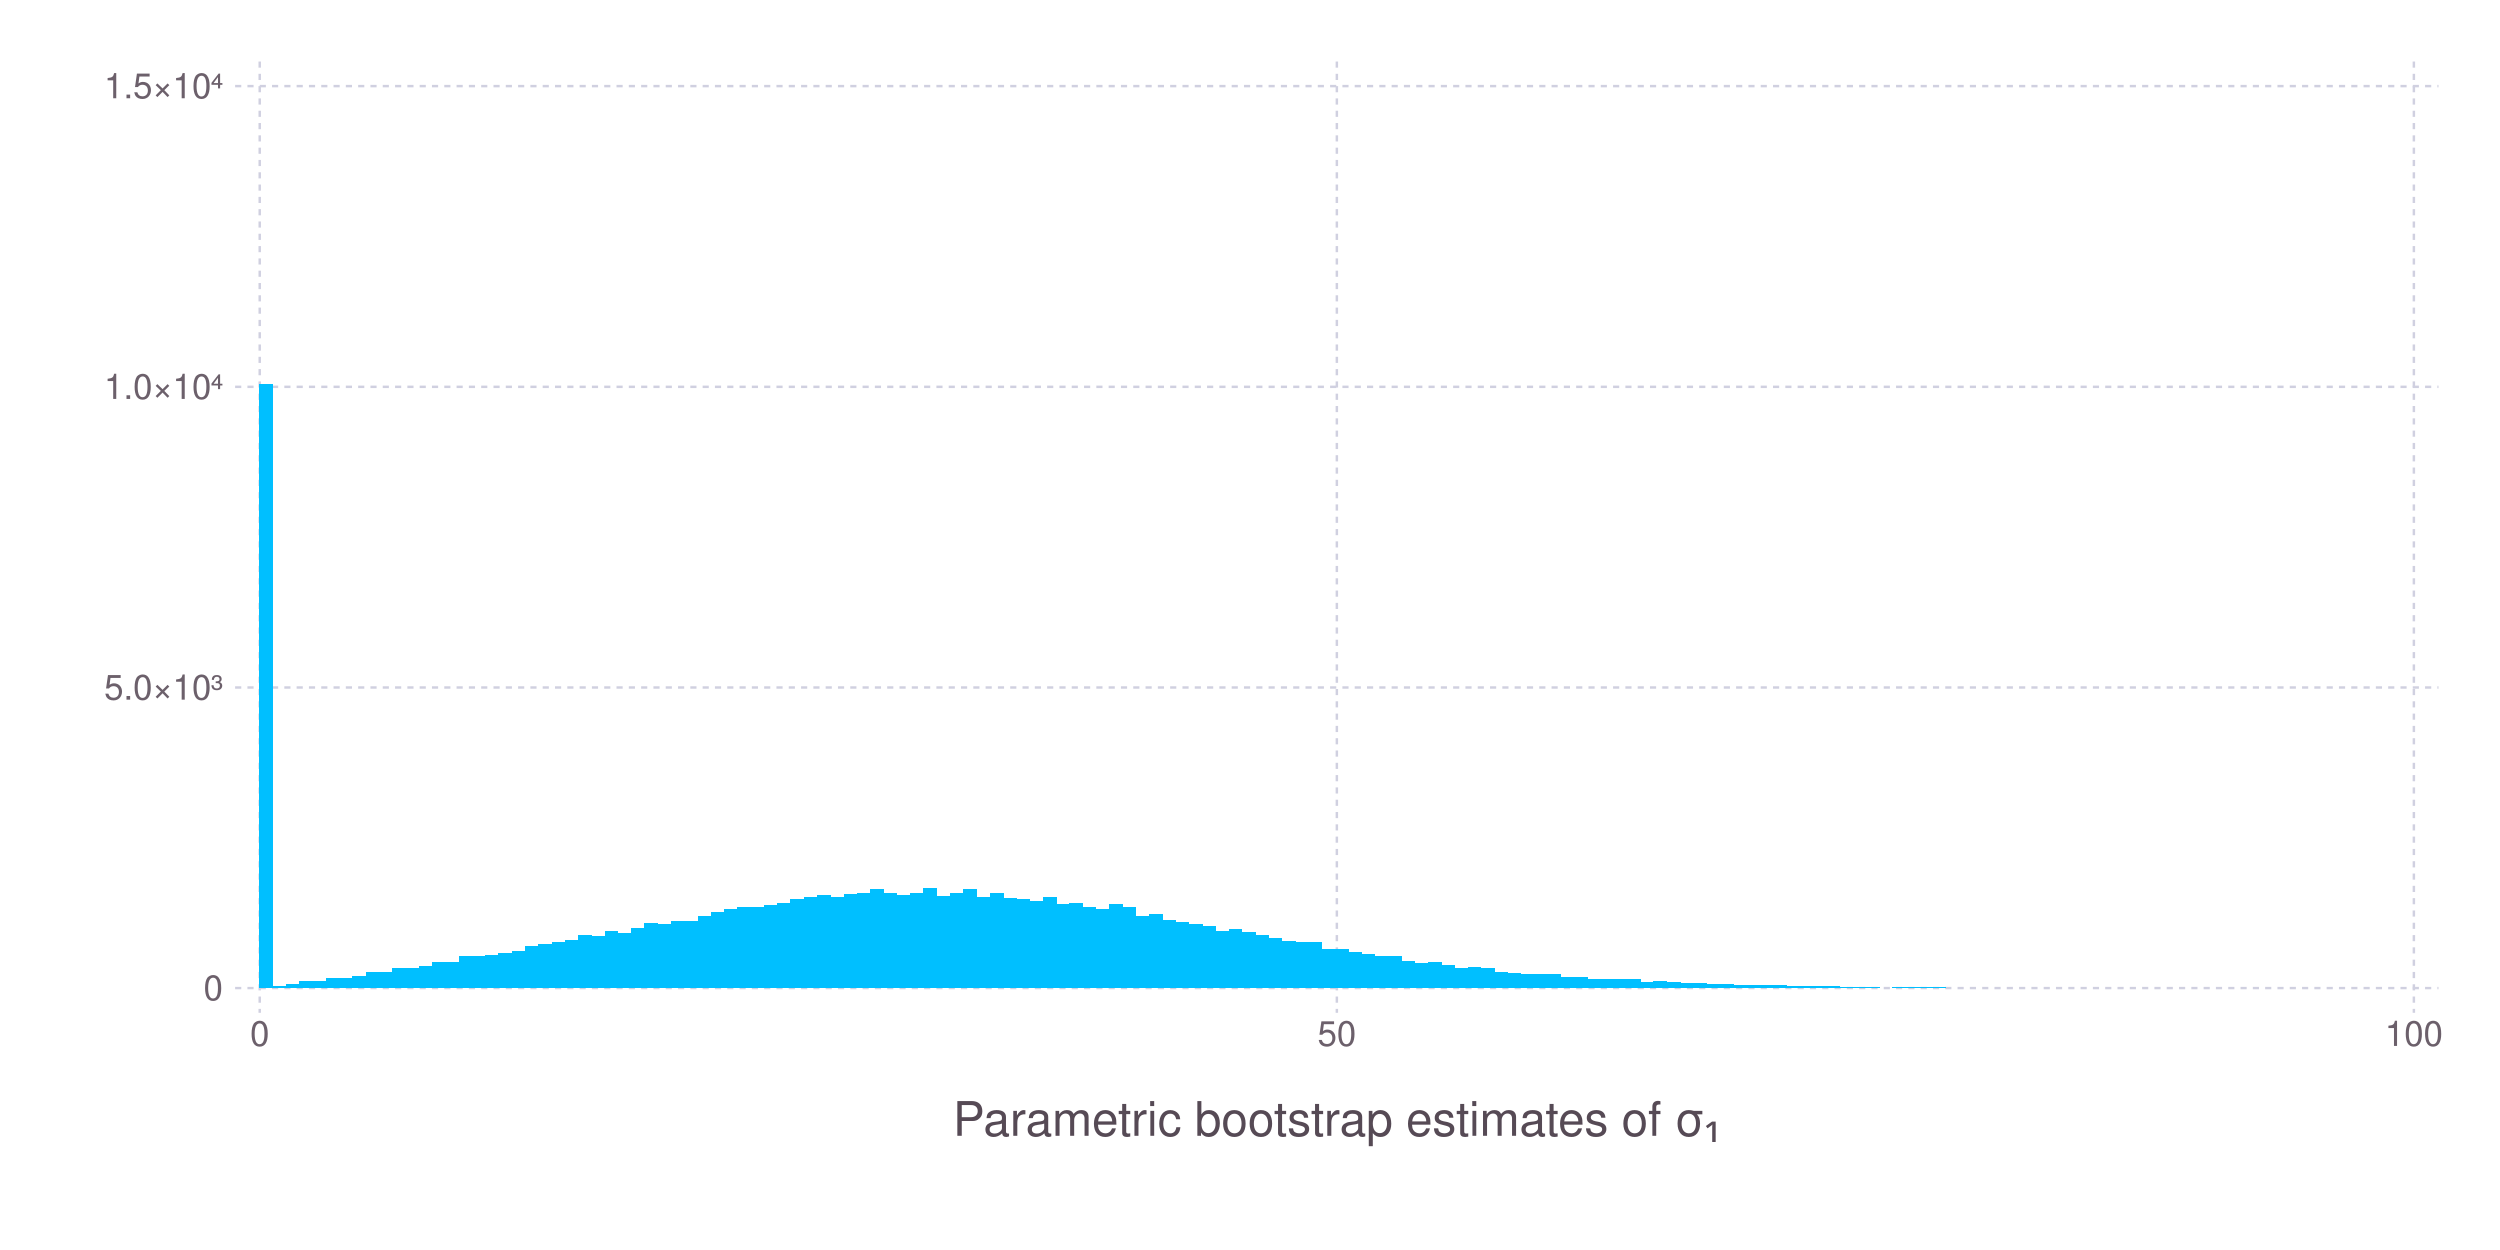
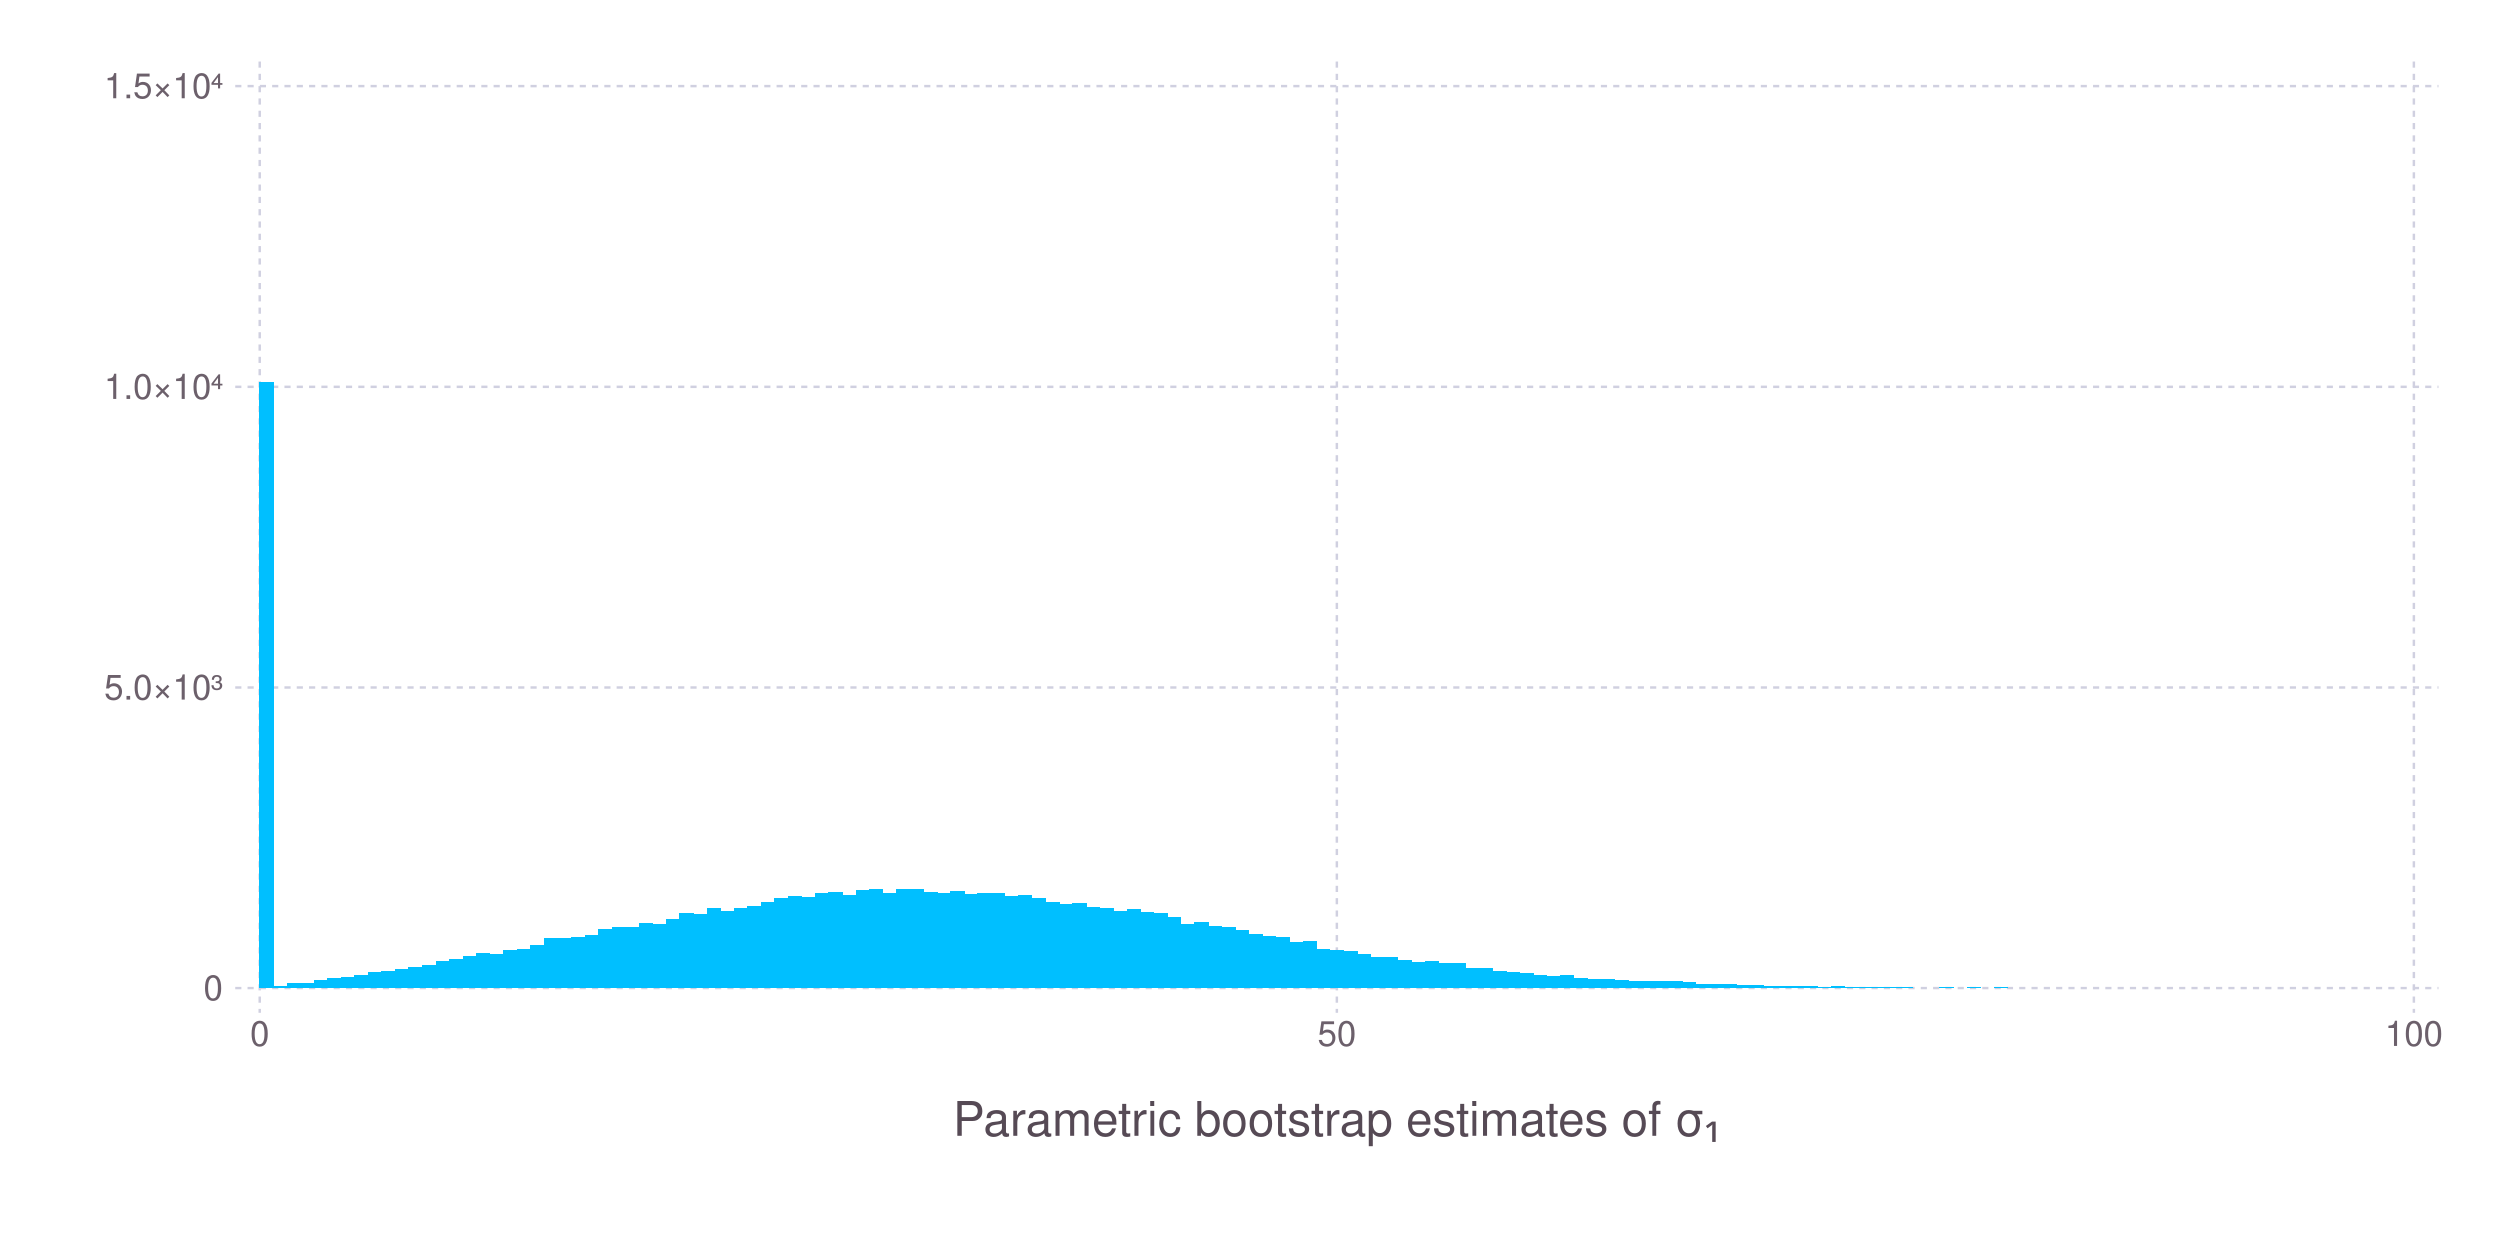
<svg xmlns="http://www.w3.org/2000/svg" version="1.2" width="203.2mm" height="101.6mm" viewBox="0 0 203.2 101.6" stroke="none" fill="#000000" stroke-width="0.3" font-size="3.88">
-   <g class="plotroot xscalable yscalable" id="img-01f97510-1">
-     <g font-size="3.88" font-family="'PT Sans','Helvetica Neue','Helvetica',sans-serif" fill="#564A55" stroke="#000000" stroke-opacity="0.000" id="img-01f97510-2">
-       <text x="108.66" y="89.99" text-anchor="middle" dy="0.6em">Parametric bootstrap estimates of σ₁</text>
+   <g class="plotroot xscalable yscalable" id="img-88ef223f-1">
+     <g font-size="3.88" font-family="'PT Sans','Helvetica Neue','Helvetica',sans-serif" fill="#564A55" stroke="#000000" stroke-opacity="0.000" id="img-88ef223f-2">
+       <g transform="translate(108.66,89.99)">
+         <g class="primitive">
+           <text text-anchor="middle" dy="0.6em">Parametric bootstrap estimates of σ₁</text>
+         </g>
+       </g>
    </g>
-     <g class="guide xlabels" font-size="2.82" font-family="'PT Sans Caption','Helvetica Neue','Helvetica',sans-serif" fill="#6C606B" id="img-01f97510-3">
-       <text x="21.11" y="83.32" text-anchor="middle" dy="0.6em">0</text>
-       <text x="108.66" y="83.32" text-anchor="middle" dy="0.6em">50</text>
-       <text x="196.2" y="83.32" text-anchor="middle" dy="0.6em">100</text>
+     <g class="guide xlabels" font-size="2.82" font-family="'PT Sans Caption','Helvetica Neue','Helvetica',sans-serif" fill="#6C606B" id="img-88ef223f-3">
+       <g transform="translate(21.11,83.32)">
+         <g class="primitive">
+           <text text-anchor="middle" dy="0.6em">0</text>
+         </g>
+       </g>
+       <g transform="translate(108.66,83.32)">
+         <g class="primitive">
+           <text text-anchor="middle" dy="0.6em">50</text>
+         </g>
+       </g>
+       <g transform="translate(196.2,83.32)">
+         <g class="primitive">
+           <text text-anchor="middle" dy="0.6em">100</text>
+         </g>
+       </g>
    </g>
-     <g clip-path="url(#img-01f97510-4)">
-       <g id="img-01f97510-5">
-         <g pointer-events="visible" opacity="1" fill="#000000" fill-opacity="0.000" stroke="#000000" stroke-opacity="0.000" class="guide background" id="img-01f97510-6">
-           <rect x="19.11" y="5" width="179.09" height="77.32" />
-         </g>
-         <g class="guide ygridlines xfixed" stroke-dasharray="0.5,0.5" stroke-width="0.2" stroke="#D0D0E0" id="img-01f97510-7">
-           <path fill="none" d="M19.11,80.31 L 198.2 80.31" />
-           <path fill="none" d="M19.11,55.88 L 198.2 55.88" />
-           <path fill="none" d="M19.11,31.44 L 198.2 31.44" />
-           <path fill="none" d="M19.11,7 L 198.2 7" />
-         </g>
-         <g class="guide xgridlines yfixed" stroke-dasharray="0.5,0.5" stroke-width="0.2" stroke="#D0D0E0" id="img-01f97510-8">
-           <path fill="none" d="M21.11,5 L 21.11 82.32" />
-           <path fill="none" d="M108.66,5 L 108.66 82.32" />
-           <path fill="none" d="M196.2,5 L 196.2 82.32" />
-         </g>
-         <g class="plotpanel" id="img-01f97510-9">
-           <g shape-rendering="crispEdges" stroke-width="0.3" id="img-01f97510-10">
-             <g stroke="#000000" stroke-opacity="0.000" class="geometry" fill="#00BFFF" id="img-01f97510-11">
-               <rect x="21.09" y="31.2" width="1.13" height="49.12" />
-               <rect x="22.17" y="80.14" width="1.13" height="0.17" />
-               <rect x="23.25" y="80" width="1.13" height="0.32" />
-               <rect x="24.33" y="79.74" width="1.13" height="0.57" />
-               <rect x="25.4" y="79.72" width="1.13" height="0.59" />
-               <rect x="26.48" y="79.47" width="1.13" height="0.85" />
-               <rect x="27.56" y="79.48" width="1.13" height="0.84" />
-               <rect x="28.64" y="79.3" width="1.13" height="1.01" />
-               <rect x="29.72" y="79.03" width="1.13" height="1.28" />
-               <rect x="30.8" y="79.01" width="1.13" height="1.31" />
-               <rect x="31.88" y="78.7" width="1.13" height="1.62" />
-               <rect x="32.96" y="78.71" width="1.13" height="1.6" />
-               <rect x="34.04" y="78.48" width="1.13" height="1.84" />
-               <rect x="35.12" y="78.22" width="1.13" height="2.1" />
-               <rect x="36.2" y="78.18" width="1.13" height="2.13" />
-               <rect x="37.27" y="77.67" width="1.13" height="2.64" />
-               <rect x="38.35" y="77.74" width="1.13" height="2.58" />
-               <rect x="39.43" y="77.59" width="1.13" height="2.73" />
-               <rect x="40.51" y="77.48" width="1.13" height="2.84" />
-               <rect x="41.59" y="77.27" width="1.13" height="3.05" />
-               <rect x="42.67" y="76.89" width="1.13" height="3.42" />
-               <rect x="43.75" y="76.73" width="1.13" height="3.59" />
-               <rect x="44.83" y="76.59" width="1.13" height="3.72" />
-               <rect x="45.91" y="76.37" width="1.13" height="3.95" />
-               <rect x="46.99" y="75.96" width="1.13" height="4.35" />
-               <rect x="48.07" y="76.11" width="1.13" height="4.2" />
-               <rect x="49.14" y="75.71" width="1.13" height="4.6" />
-               <rect x="50.22" y="75.82" width="1.13" height="4.5" />
-               <rect x="51.3" y="75.39" width="1.13" height="4.93" />
-               <rect x="52.38" y="75.06" width="1.13" height="5.25" />
-               <rect x="53.46" y="75.09" width="1.13" height="5.22" />
-               <rect x="54.54" y="74.86" width="1.13" height="5.45" />
-               <rect x="55.62" y="74.85" width="1.13" height="5.46" />
-               <rect x="56.7" y="74.42" width="1.13" height="5.89" />
-               <rect x="57.78" y="74.14" width="1.13" height="6.17" />
-               <rect x="58.86" y="73.85" width="1.13" height="6.46" />
-               <rect x="59.93" y="73.76" width="1.13" height="6.55" />
-               <rect x="61.01" y="73.72" width="1.13" height="6.6" />
-               <rect x="62.09" y="73.57" width="1.13" height="6.75" />
-               <rect x="63.17" y="73.41" width="1.13" height="6.9" />
-               <rect x="64.25" y="73.08" width="1.13" height="7.24" />
-               <rect x="65.33" y="72.91" width="1.13" height="7.41" />
-               <rect x="66.41" y="72.71" width="1.13" height="7.6" />
-               <rect x="67.49" y="72.88" width="1.13" height="7.43" />
-               <rect x="68.57" y="72.68" width="1.13" height="7.63" />
-               <rect x="69.65" y="72.62" width="1.13" height="7.7" />
-               <rect x="70.73" y="72.27" width="1.13" height="8.04" />
-               <rect x="71.8" y="72.58" width="1.13" height="7.73" />
-               <rect x="72.88" y="72.73" width="1.13" height="7.58" />
-               <rect x="73.96" y="72.61" width="1.13" height="7.71" />
-               <rect x="75.04" y="72.2" width="1.13" height="8.12" />
-               <rect x="76.12" y="72.83" width="1.13" height="7.48" />
-               <rect x="77.2" y="72.55" width="1.13" height="7.76" />
-               <rect x="78.28" y="72.23" width="1.13" height="8.09" />
-               <rect x="79.36" y="72.89" width="1.13" height="7.43" />
-               <rect x="80.44" y="72.61" width="1.13" height="7.71" />
-               <rect x="81.52" y="73.03" width="1.13" height="7.29" />
-               <rect x="82.6" y="73.08" width="1.13" height="7.24" />
-               <rect x="83.67" y="73.23" width="1.13" height="7.08" />
-               <rect x="84.75" y="72.92" width="1.13" height="7.4" />
-               <rect x="85.83" y="73.49" width="1.13" height="6.83" />
-               <rect x="86.91" y="73.42" width="1.13" height="6.9" />
-               <rect x="87.99" y="73.76" width="1.13" height="6.55" />
-               <rect x="89.07" y="73.86" width="1.13" height="6.45" />
-               <rect x="90.15" y="73.46" width="1.13" height="6.85" />
-               <rect x="91.23" y="73.74" width="1.13" height="6.57" />
-               <rect x="92.31" y="74.46" width="1.13" height="5.85" />
-               <rect x="93.39" y="74.28" width="1.13" height="6.03" />
-               <rect x="94.47" y="74.8" width="1.13" height="5.52" />
-               <rect x="95.54" y="74.95" width="1.13" height="5.36" />
-               <rect x="96.62" y="75.07" width="1.13" height="5.25" />
-               <rect x="97.7" y="75.3" width="1.13" height="5.02" />
-               <rect x="98.78" y="75.7" width="1.13" height="4.61" />
-               <rect x="99.86" y="75.54" width="1.13" height="4.77" />
-               <rect x="100.94" y="75.79" width="1.13" height="4.53" />
-               <rect x="102.02" y="75.98" width="1.13" height="4.34" />
-               <rect x="103.1" y="76.27" width="1.13" height="4.04" />
-               <rect x="104.18" y="76.47" width="1.13" height="3.84" />
-               <rect x="105.26" y="76.56" width="1.13" height="3.75" />
-               <rect x="106.34" y="76.58" width="1.13" height="3.74" />
-               <rect x="107.41" y="77.17" width="1.13" height="3.14" />
-               <rect x="108.49" y="77.11" width="1.13" height="3.2" />
-               <rect x="109.57" y="77.4" width="1.13" height="2.92" />
-               <rect x="110.65" y="77.55" width="1.13" height="2.77" />
-               <rect x="111.73" y="77.68" width="1.13" height="2.64" />
-               <rect x="112.81" y="77.74" width="1.13" height="2.58" />
-               <rect x="113.89" y="78.08" width="1.13" height="2.23" />
-               <rect x="114.97" y="78.28" width="1.13" height="2.04" />
-               <rect x="116.05" y="78.21" width="1.13" height="2.1" />
-               <rect x="117.13" y="78.43" width="1.13" height="1.88" />
-               <rect x="118.2" y="78.68" width="1.13" height="1.63" />
-               <rect x="119.28" y="78.62" width="1.13" height="1.7" />
-               <rect x="120.36" y="78.68" width="1.13" height="1.64" />
-               <rect x="121.44" y="78.99" width="1.13" height="1.33" />
-               <rect x="122.52" y="79.06" width="1.13" height="1.25" />
-               <rect x="123.6" y="79.13" width="1.13" height="1.19" />
-               <rect x="124.68" y="79.19" width="1.13" height="1.12" />
-               <rect x="125.76" y="79.18" width="1.13" height="1.14" />
-               <rect x="126.84" y="79.39" width="1.13" height="0.93" />
-               <rect x="127.92" y="79.4" width="1.13" height="0.92" />
-               <rect x="129" y="79.54" width="1.13" height="0.77" />
-               <rect x="130.07" y="79.59" width="1.13" height="0.73" />
-               <rect x="131.15" y="79.55" width="1.13" height="0.77" />
-               <rect x="132.23" y="79.59" width="1.13" height="0.73" />
-               <rect x="133.31" y="79.78" width="1.13" height="0.54" />
-               <rect x="134.39" y="79.75" width="1.13" height="0.57" />
-               <rect x="135.47" y="79.84" width="1.13" height="0.48" />
-               <rect x="136.55" y="79.86" width="1.13" height="0.46" />
-               <rect x="137.63" y="79.88" width="1.13" height="0.44" />
-               <rect x="138.71" y="80.01" width="1.13" height="0.3" />
-               <rect x="139.79" y="79.96" width="1.13" height="0.35" />
-               <rect x="140.87" y="80.07" width="1.13" height="0.24" />
-               <rect x="141.94" y="80.07" width="1.13" height="0.25" />
-               <rect x="143.02" y="80.09" width="1.13" height="0.23" />
-               <rect x="144.1" y="80.1" width="1.13" height="0.21" />
-               <rect x="145.18" y="80.14" width="1.13" height="0.18" />
-               <rect x="146.26" y="80.16" width="1.13" height="0.16" />
-               <rect x="147.34" y="80.15" width="1.13" height="0.17" />
-               <rect x="148.42" y="80.13" width="1.13" height="0.19" />
-               <rect x="149.5" y="80.2" width="1.13" height="0.12" />
-               <rect x="150.58" y="80.2" width="1.13" height="0.12" />
-               <rect x="151.66" y="80.23" width="1.13" height="0.09" />
-               <rect x="152.74" y="80.27" width="1.13" height="0.04" />
-               <rect x="153.81" y="80.24" width="1.13" height="0.07" />
-               <rect x="154.89" y="80.26" width="1.13" height="0.06" />
-               <rect x="155.97" y="80.25" width="1.13" height="0.06" />
-               <rect x="157.05" y="80.24" width="1.13" height="0.07" />
-               <rect x="158.13" y="80.28" width="1.13" height="0.03" />
-               <rect x="159.21" y="80.27" width="1.13" height="0.04" />
-               <rect x="160.29" y="80.27" width="1.13" height="0.05" />
-               <rect x="161.37" y="80.28" width="1.13" height="0.03" />
-               <rect x="162.45" y="80.27" width="1.13" height="0.05" />
-               <rect x="163.53" y="80.29" width="1.13" height="0.03" />
-               <rect x="164.61" y="80.28" width="1.13" height="0.04" />
-               <rect x="165.68" y="80.31" width="1.13" height="0.01" />
-               <rect x="166.76" y="80.28" width="1.13" height="0.03" />
-               <rect x="167.84" y="80.31" width="1.13" height="0.01" />
-               <rect x="168.92" y="80.31" width="1.13" height="0.01" />
-               <rect x="170" y="80.3" width="1.13" height="0.01" />
-               <rect x="171.08" y="80.31" width="1.13" height="0.01" />
-               <rect x="172.16" y="80.31" width="1.13" height="0.01" />
-               <rect x="173.24" y="80.31" width="1.13" height="0.01" />
-               <rect x="174.32" y="80.31" width="1.13" height="0.01" />
-               <rect x="175.4" y="80.31" width="1.13" height="0.01" />
-               <rect x="176.47" y="80.3" width="1.13" height="0.01" />
-               <rect x="177.55" y="80.31" width="1.13" height="0.01" />
-               <rect x="178.63" y="80.31" width="1.13" height="0.01" />
-               <rect x="179.71" y="80.31" width="1.13" height="0.01" />
-               <rect x="180.79" y="80.31" width="1.13" height="0.01" />
-               <rect x="181.87" y="80.31" width="1.13" height="0.01" />
+     <g clip-path="url(#img-88ef223f-4)">
+       <g id="img-88ef223f-5">
+         <g pointer-events="visible" opacity="1" fill="#000000" fill-opacity="0.000" stroke="#000000" stroke-opacity="0.000" class="guide background" id="img-88ef223f-6">
+           <g transform="translate(108.66,43.66)">
+             <path d="M-89.54,-38.66 L 89.54 -38.66 89.54 38.66 -89.54 38.66 z" class="primitive" />
+           </g>
+         </g>
+         <g class="guide ygridlines xfixed" stroke-dasharray="0.5,0.5" stroke-width="0.2" stroke="#D0D0E0" id="img-88ef223f-7">
+           <g transform="translate(108.66,80.31)">
+             <path fill="none" d="M-89.54,0 L 89.54 0" class="primitive" />
+           </g>
+           <g transform="translate(108.66,55.88)">
+             <path fill="none" d="M-89.54,0 L 89.54 0" class="primitive" />
+           </g>
+           <g transform="translate(108.66,31.44)">
+             <path fill="none" d="M-89.54,0 L 89.54 0" class="primitive" />
+           </g>
+           <g transform="translate(108.66,7)">
+             <path fill="none" d="M-89.54,0 L 89.54 0" class="primitive" />
+           </g>
+         </g>
+         <g class="guide xgridlines yfixed" stroke-dasharray="0.5,0.5" stroke-width="0.2" stroke="#D0D0E0" id="img-88ef223f-8">
+           <g transform="translate(21.11,43.66)">
+             <path fill="none" d="M0,-38.66 L 0 38.66" class="primitive" />
+           </g>
+           <g transform="translate(108.66,43.66)">
+             <path fill="none" d="M0,-38.66 L 0 38.66" class="primitive" />
+           </g>
+           <g transform="translate(196.2,43.66)">
+             <path fill="none" d="M0,-38.66 L 0 38.66" class="primitive" />
+           </g>
+         </g>
+         <g class="plotpanel" id="img-88ef223f-9">
+           <g shape-rendering="crispEdges" stroke-width="0.3" id="img-88ef223f-10">
+             <g stroke="#000000" stroke-opacity="0.000" class="geometry" fill="#00BFFF" id="img-88ef223f-11">
+               <g transform="translate(21.66,55.66)">
+                 <path d="M-0.58,-24.65 L 0.58 -24.65 0.58 24.65 -0.58 24.65 z" class="primitive" />
+               </g>
+               <g transform="translate(22.77,80.21)">
+                 <path d="M-0.58,-0.1 L 0.58 -0.1 0.58 0.1 -0.58 0.1 z" class="primitive" />
+               </g>
+               <g transform="translate(23.87,80.1)">
+                 <path d="M-0.58,-0.22 L 0.58 -0.22 0.58 0.22 -0.58 0.22 z" class="primitive" />
+               </g>
+               <g transform="translate(24.97,80.1)">
+                 <path d="M-0.58,-0.22 L 0.58 -0.22 0.58 0.22 -0.58 0.22 z" class="primitive" />
+               </g>
+               <g transform="translate(26.07,79.98)">
+                 <path d="M-0.58,-0.34 L 0.58 -0.34 0.58 0.34 -0.58 0.34 z" class="primitive" />
+               </g>
+               <g transform="translate(27.17,79.91)">
+                 <path d="M-0.58,-0.41 L 0.58 -0.41 0.58 0.41 -0.58 0.41 z" class="primitive" />
+               </g>
+               <g transform="translate(28.27,79.85)">
+                 <path d="M-0.58,-0.47 L 0.58 -0.47 0.58 0.47 -0.58 0.47 z" class="primitive" />
+               </g>
+               <g transform="translate(29.37,79.78)">
+                 <path d="M-0.58,-0.53 L 0.58 -0.53 0.58 0.53 -0.58 0.53 z" class="primitive" />
+               </g>
+               <g transform="translate(30.47,79.68)">
+                 <path d="M-0.58,-0.64 L 0.58 -0.64 0.58 0.64 -0.58 0.64 z" class="primitive" />
+               </g>
+               <g transform="translate(31.58,79.64)">
+                 <path d="M-0.58,-0.68 L 0.58 -0.68 0.58 0.68 -0.58 0.68 z" class="primitive" />
+               </g>
+               <g transform="translate(32.68,79.55)">
+                 <path d="M-0.58,-0.77 L 0.58 -0.77 0.58 0.77 -0.58 0.77 z" class="primitive" />
+               </g>
+               <g transform="translate(33.78,79.45)">
+                 <path d="M-0.58,-0.86 L 0.58 -0.86 0.58 0.86 -0.58 0.86 z" class="primitive" />
+               </g>
+               <g transform="translate(34.88,79.37)">
+                 <path d="M-0.58,-0.95 L 0.58 -0.95 0.58 0.95 -0.58 0.95 z" class="primitive" />
+               </g>
+               <g transform="translate(35.98,79.21)">
+                 <path d="M-0.58,-1.1 L 0.58 -1.1 0.58 1.1 -0.58 1.1 z" class="primitive" />
+               </g>
+               <g transform="translate(37.08,79.15)">
+                 <path d="M-0.58,-1.17 L 0.58 -1.17 0.58 1.17 -0.58 1.17 z" class="primitive" />
+               </g>
+               <g transform="translate(38.18,79.01)">
+                 <path d="M-0.58,-1.3 L 0.58 -1.3 0.58 1.3 -0.58 1.3 z" class="primitive" />
+               </g>
+               <g transform="translate(39.28,78.89)">
+                 <path d="M-0.58,-1.43 L 0.58 -1.43 0.58 1.43 -0.58 1.43 z" class="primitive" />
+               </g>
+               <g transform="translate(40.39,78.91)">
+                 <path d="M-0.58,-1.4 L 0.58 -1.4 0.58 1.4 -0.58 1.4 z" class="primitive" />
+               </g>
+               <g transform="translate(41.49,78.76)">
+                 <path d="M-0.58,-1.56 L 0.58 -1.56 0.58 1.56 -0.58 1.56 z" class="primitive" />
+               </g>
+               <g transform="translate(42.59,78.72)">
+                 <path d="M-0.58,-1.6 L 0.58 -1.6 0.58 1.6 -0.58 1.6 z" class="primitive" />
+               </g>
+               <g transform="translate(43.69,78.55)">
+                 <path d="M-0.58,-1.77 L 0.58 -1.77 0.58 1.77 -0.58 1.77 z" class="primitive" />
+               </g>
+               <g transform="translate(44.79,78.28)">
+                 <path d="M-0.58,-2.03 L 0.58 -2.03 0.58 2.03 -0.58 2.03 z" class="primitive" />
+               </g>
+               <g transform="translate(45.89,78.29)">
+                 <path d="M-0.58,-2.03 L 0.58 -2.03 0.58 2.03 -0.58 2.03 z" class="primitive" />
+               </g>
+               <g transform="translate(46.99,78.26)">
+                 <path d="M-0.58,-2.06 L 0.58 -2.06 0.58 2.06 -0.58 2.06 z" class="primitive" />
+               </g>
+               <g transform="translate(48.09,78.17)">
+                 <path d="M-0.58,-2.15 L 0.58 -2.15 0.58 2.15 -0.58 2.15 z" class="primitive" />
+               </g>
+               <g transform="translate(49.2,77.9)">
+                 <path d="M-0.58,-2.41 L 0.58 -2.41 0.58 2.41 -0.58 2.41 z" class="primitive" />
+               </g>
+               <g transform="translate(50.3,77.84)">
+                 <path d="M-0.58,-2.48 L 0.58 -2.48 0.58 2.48 -0.58 2.48 z" class="primitive" />
+               </g>
+               <g transform="translate(51.4,77.83)">
+                 <path d="M-0.58,-2.48 L 0.58 -2.48 0.58 2.48 -0.58 2.48 z" class="primitive" />
+               </g>
+               <g transform="translate(52.5,77.67)">
+                 <path d="M-0.58,-2.65 L 0.58 -2.65 0.58 2.65 -0.58 2.65 z" class="primitive" />
+               </g>
+               <g transform="translate(53.6,77.71)">
+                 <path d="M-0.58,-2.61 L 0.58 -2.61 0.58 2.61 -0.58 2.61 z" class="primitive" />
+               </g>
+               <g transform="translate(54.7,77.5)">
+                 <path d="M-0.58,-2.81 L 0.58 -2.81 0.58 2.81 -0.58 2.81 z" class="primitive" />
+               </g>
+               <g transform="translate(55.8,77.27)">
+                 <path d="M-0.58,-3.05 L 0.58 -3.05 0.58 3.05 -0.58 3.05 z" class="primitive" />
+               </g>
+               <g transform="translate(56.9,77.3)">
+                 <path d="M-0.58,-3.02 L 0.58 -3.02 0.58 3.02 -0.58 3.02 z" class="primitive" />
+               </g>
+               <g transform="translate(58.01,77.08)">
+                 <path d="M-0.58,-3.24 L 0.58 -3.24 0.58 3.24 -0.58 3.24 z" class="primitive" />
+               </g>
+               <g transform="translate(59.11,77.18)">
+                 <path d="M-0.58,-3.14 L 0.58 -3.14 0.58 3.14 -0.58 3.14 z" class="primitive" />
+               </g>
+               <g transform="translate(60.21,77.06)">
+                 <path d="M-0.58,-3.25 L 0.58 -3.25 0.58 3.25 -0.58 3.25 z" class="primitive" />
+               </g>
+               <g transform="translate(61.31,77)">
+                 <path d="M-0.58,-3.32 L 0.58 -3.32 0.58 3.32 -0.58 3.32 z" class="primitive" />
+               </g>
+               <g transform="translate(62.41,76.83)">
+                 <path d="M-0.58,-3.48 L 0.58 -3.48 0.58 3.48 -0.58 3.48 z" class="primitive" />
+               </g>
+               <g transform="translate(63.51,76.67)">
+                 <path d="M-0.58,-3.65 L 0.58 -3.65 0.58 3.65 -0.58 3.65 z" class="primitive" />
+               </g>
+               <g transform="translate(64.61,76.58)">
+                 <path d="M-0.58,-3.73 L 0.58 -3.73 0.58 3.73 -0.58 3.73 z" class="primitive" />
+               </g>
+               <g transform="translate(65.71,76.6)">
+                 <path d="M-0.58,-3.71 L 0.58 -3.71 0.58 3.71 -0.58 3.71 z" class="primitive" />
+               </g>
+               <g transform="translate(66.82,76.45)">
+                 <path d="M-0.58,-3.87 L 0.58 -3.87 0.58 3.87 -0.58 3.87 z" class="primitive" />
+               </g>
+               <g transform="translate(67.92,76.4)">
+                 <path d="M-0.58,-3.92 L 0.58 -3.92 0.58 3.92 -0.58 3.92 z" class="primitive" />
+               </g>
+               <g transform="translate(69.02,76.54)">
+                 <path d="M-0.58,-3.78 L 0.58 -3.78 0.58 3.78 -0.58 3.78 z" class="primitive" />
+               </g>
+               <g transform="translate(70.12,76.32)">
+                 <path d="M-0.58,-3.99 L 0.58 -3.99 0.58 3.99 -0.58 3.99 z" class="primitive" />
+               </g>
+               <g transform="translate(71.22,76.3)">
+                 <path d="M-0.58,-4.02 L 0.58 -4.02 0.58 4.02 -0.58 4.02 z" class="primitive" />
+               </g>
+               <g transform="translate(72.32,76.45)">
+                 <path d="M-0.58,-3.86 L 0.58 -3.86 0.58 3.86 -0.58 3.86 z" class="primitive" />
+               </g>
+               <g transform="translate(73.42,76.28)">
+                 <path d="M-0.58,-4.03 L 0.58 -4.03 0.58 4.03 -0.58 4.03 z" class="primitive" />
+               </g>
+               <g transform="translate(74.53,76.29)">
+                 <path d="M-0.58,-4.02 L 0.58 -4.02 0.58 4.02 -0.58 4.02 z" class="primitive" />
+               </g>
+               <g transform="translate(75.63,76.4)">
+                 <path d="M-0.58,-3.92 L 0.58 -3.92 0.58 3.92 -0.58 3.92 z" class="primitive" />
+               </g>
+               <g transform="translate(76.73,76.45)">
+                 <path d="M-0.58,-3.86 L 0.58 -3.86 0.58 3.86 -0.58 3.86 z" class="primitive" />
+               </g>
+               <g transform="translate(77.83,76.35)">
+                 <path d="M-0.58,-3.97 L 0.58 -3.97 0.58 3.97 -0.58 3.97 z" class="primitive" />
+               </g>
+               <g transform="translate(78.93,76.47)">
+                 <path d="M-0.58,-3.84 L 0.58 -3.84 0.58 3.84 -0.58 3.84 z" class="primitive" />
+               </g>
+               <g transform="translate(80.03,76.45)">
+                 <path d="M-0.58,-3.87 L 0.58 -3.87 0.58 3.87 -0.58 3.87 z" class="primitive" />
+               </g>
+               <g transform="translate(81.13,76.44)">
+                 <path d="M-0.58,-3.88 L 0.58 -3.88 0.58 3.88 -0.58 3.88 z" class="primitive" />
+               </g>
+               <g transform="translate(82.23,76.58)">
+                 <path d="M-0.58,-3.73 L 0.58 -3.73 0.58 3.73 -0.58 3.73 z" class="primitive" />
+               </g>
+               <g transform="translate(83.34,76.55)">
+                 <path d="M-0.58,-3.77 L 0.58 -3.77 0.58 3.77 -0.58 3.77 z" class="primitive" />
+               </g>
+               <g transform="translate(84.44,76.65)">
+                 <path d="M-0.58,-3.66 L 0.58 -3.66 0.58 3.66 -0.58 3.66 z" class="primitive" />
+               </g>
+               <g transform="translate(85.54,76.83)">
+                 <path d="M-0.58,-3.48 L 0.58 -3.48 0.58 3.48 -0.58 3.48 z" class="primitive" />
+               </g>
+               <g transform="translate(86.64,76.89)">
+                 <path d="M-0.58,-3.42 L 0.58 -3.42 0.58 3.42 -0.58 3.42 z" class="primitive" />
+               </g>
+               <g transform="translate(87.74,76.86)">
+                 <path d="M-0.58,-3.46 L 0.58 -3.46 0.58 3.46 -0.58 3.46 z" class="primitive" />
+               </g>
+               <g transform="translate(88.84,77.03)">
+                 <path d="M-0.58,-3.28 L 0.58 -3.28 0.58 3.28 -0.58 3.28 z" class="primitive" />
+               </g>
+               <g transform="translate(89.94,77.05)">
+                 <path d="M-0.58,-3.27 L 0.58 -3.27 0.58 3.27 -0.58 3.27 z" class="primitive" />
+               </g>
+               <g transform="translate(91.04,77.18)">
+                 <path d="M-0.58,-3.13 L 0.58 -3.13 0.58 3.13 -0.58 3.13 z" class="primitive" />
+               </g>
+               <g transform="translate(92.15,77.1)">
+                 <path d="M-0.58,-3.22 L 0.58 -3.22 0.58 3.22 -0.58 3.22 z" class="primitive" />
+               </g>
+               <g transform="translate(93.25,77.22)">
+                 <path d="M-0.58,-3.09 L 0.58 -3.09 0.58 3.09 -0.58 3.09 z" class="primitive" />
+               </g>
+               <g transform="translate(94.35,77.25)">
+                 <path d="M-0.58,-3.07 L 0.58 -3.07 0.58 3.07 -0.58 3.07 z" class="primitive" />
+               </g>
+               <g transform="translate(95.45,77.43)">
+                 <path d="M-0.58,-2.89 L 0.58 -2.89 0.58 2.89 -0.58 2.89 z" class="primitive" />
+               </g>
+               <g transform="translate(96.55,77.73)">
+                 <path d="M-0.58,-2.59 L 0.58 -2.59 0.58 2.59 -0.58 2.59 z" class="primitive" />
+               </g>
+               <g transform="translate(97.65,77.61)">
+                 <path d="M-0.58,-2.71 L 0.58 -2.71 0.58 2.71 -0.58 2.71 z" class="primitive" />
+               </g>
+               <g transform="translate(98.75,77.77)">
+                 <path d="M-0.58,-2.54 L 0.58 -2.54 0.58 2.54 -0.58 2.54 z" class="primitive" />
+               </g>
+               <g transform="translate(99.85,77.81)">
+                 <path d="M-0.58,-2.5 L 0.58 -2.5 0.58 2.5 -0.58 2.5 z" class="primitive" />
+               </g>
+               <g transform="translate(100.96,77.94)">
+                 <path d="M-0.58,-2.37 L 0.58 -2.37 0.58 2.37 -0.58 2.37 z" class="primitive" />
+               </g>
+               <g transform="translate(102.06,78.11)">
+                 <path d="M-0.58,-2.21 L 0.58 -2.21 0.58 2.21 -0.58 2.21 z" class="primitive" />
+               </g>
+               <g transform="translate(103.16,78.2)">
+                 <path d="M-0.58,-2.11 L 0.58 -2.11 0.58 2.11 -0.58 2.11 z" class="primitive" />
+               </g>
+               <g transform="translate(104.26,78.22)">
+                 <path d="M-0.58,-2.1 L 0.58 -2.1 0.58 2.1 -0.58 2.1 z" class="primitive" />
+               </g>
+               <g transform="translate(105.36,78.42)">
+                 <path d="M-0.58,-1.89 L 0.58 -1.89 0.58 1.89 -0.58 1.89 z" class="primitive" />
+               </g>
+               <g transform="translate(106.46,78.39)">
+                 <path d="M-0.58,-1.93 L 0.58 -1.93 0.58 1.93 -0.58 1.93 z" class="primitive" />
+               </g>
+               <g transform="translate(107.56,78.72)">
+                 <path d="M-0.58,-1.6 L 0.58 -1.6 0.58 1.6 -0.58 1.6 z" class="primitive" />
+               </g>
+               <g transform="translate(108.66,78.77)">
+                 <path d="M-0.58,-1.55 L 0.58 -1.55 0.58 1.55 -0.58 1.55 z" class="primitive" />
+               </g>
+               <g transform="translate(109.77,78.82)">
+                 <path d="M-0.58,-1.49 L 0.58 -1.49 0.58 1.49 -0.58 1.49 z" class="primitive" />
+               </g>
+               <g transform="translate(110.87,78.94)">
+                 <path d="M-0.58,-1.38 L 0.58 -1.38 0.58 1.38 -0.58 1.38 z" class="primitive" />
+               </g>
+               <g transform="translate(111.97,79.04)">
+                 <path d="M-0.58,-1.28 L 0.58 -1.28 0.58 1.28 -0.58 1.28 z" class="primitive" />
+               </g>
+               <g transform="translate(113.07,79.05)">
+                 <path d="M-0.58,-1.27 L 0.58 -1.27 0.58 1.27 -0.58 1.27 z" class="primitive" />
+               </g>
+               <g transform="translate(114.17,79.16)">
+                 <path d="M-0.58,-1.15 L 0.58 -1.15 0.58 1.15 -0.58 1.15 z" class="primitive" />
+               </g>
+               <g transform="translate(115.27,79.25)">
+                 <path d="M-0.58,-1.06 L 0.58 -1.06 0.58 1.06 -0.58 1.06 z" class="primitive" />
+               </g>
+               <g transform="translate(116.37,79.23)">
+                 <path d="M-0.58,-1.09 L 0.58 -1.09 0.58 1.09 -0.58 1.09 z" class="primitive" />
+               </g>
+               <g transform="translate(117.47,79.29)">
+                 <path d="M-0.58,-1.02 L 0.58 -1.02 0.58 1.02 -0.58 1.02 z" class="primitive" />
+               </g>
+               <g transform="translate(118.58,79.31)">
+                 <path d="M-0.58,-1 L 0.58 -1 0.58 1 -0.58 1 z" class="primitive" />
+               </g>
+               <g transform="translate(119.68,79.5)">
+                 <path d="M-0.58,-0.82 L 0.58 -0.82 0.58 0.82 -0.58 0.82 z" class="primitive" />
+               </g>
+               <g transform="translate(120.78,79.51)">
+                 <path d="M-0.58,-0.8 L 0.58 -0.8 0.58 0.8 -0.58 0.8 z" class="primitive" />
+               </g>
+               <g transform="translate(121.88,79.63)">
+                 <path d="M-0.58,-0.68 L 0.58 -0.68 0.58 0.68 -0.58 0.68 z" class="primitive" />
+               </g>
+               <g transform="translate(122.98,79.66)">
+                 <path d="M-0.58,-0.65 L 0.58 -0.65 0.58 0.65 -0.58 0.65 z" class="primitive" />
+               </g>
+               <g transform="translate(124.08,79.69)">
+                 <path d="M-0.58,-0.63 L 0.58 -0.63 0.58 0.63 -0.58 0.63 z" class="primitive" />
+               </g>
+               <g transform="translate(125.18,79.79)">
+                 <path d="M-0.58,-0.52 L 0.58 -0.52 0.58 0.52 -0.58 0.52 z" class="primitive" />
+               </g>
+               <g transform="translate(126.29,79.81)">
+                 <path d="M-0.58,-0.5 L 0.58 -0.5 0.58 0.5 -0.58 0.5 z" class="primitive" />
+               </g>
+               <g transform="translate(127.39,79.79)">
+                 <path d="M-0.58,-0.53 L 0.58 -0.53 0.58 0.53 -0.58 0.53 z" class="primitive" />
+               </g>
+               <g transform="translate(128.49,79.9)">
+                 <path d="M-0.58,-0.41 L 0.58 -0.41 0.58 0.41 -0.58 0.41 z" class="primitive" />
+               </g>
+               <g transform="translate(129.59,79.93)">
+                 <path d="M-0.58,-0.38 L 0.58 -0.38 0.58 0.38 -0.58 0.38 z" class="primitive" />
+               </g>
+               <g transform="translate(130.69,79.95)">
+                 <path d="M-0.58,-0.37 L 0.58 -0.37 0.58 0.37 -0.58 0.37 z" class="primitive" />
+               </g>
+               <g transform="translate(131.79,79.97)">
+                 <path d="M-0.58,-0.35 L 0.58 -0.35 0.58 0.35 -0.58 0.35 z" class="primitive" />
+               </g>
+               <g transform="translate(132.89,80.01)">
+                 <path d="M-0.58,-0.31 L 0.58 -0.31 0.58 0.31 -0.58 0.31 z" class="primitive" />
+               </g>
+               <g transform="translate(133.99,80.02)">
+                 <path d="M-0.58,-0.29 L 0.58 -0.29 0.58 0.29 -0.58 0.29 z" class="primitive" />
+               </g>
+               <g transform="translate(135.1,80.02)">
+                 <path d="M-0.58,-0.3 L 0.58 -0.3 0.58 0.3 -0.58 0.3 z" class="primitive" />
+               </g>
+               <g transform="translate(136.2,80.02)">
+                 <path d="M-0.58,-0.3 L 0.58 -0.3 0.58 0.3 -0.58 0.3 z" class="primitive" />
+               </g>
+               <g transform="translate(137.3,80.08)">
+                 <path d="M-0.58,-0.23 L 0.58 -0.23 0.58 0.23 -0.58 0.23 z" class="primitive" />
+               </g>
+               <g transform="translate(138.4,80.15)">
+                 <path d="M-0.58,-0.17 L 0.58 -0.17 0.58 0.17 -0.58 0.17 z" class="primitive" />
+               </g>
+               <g transform="translate(139.5,80.16)">
+                 <path d="M-0.58,-0.16 L 0.58 -0.16 0.58 0.16 -0.58 0.16 z" class="primitive" />
+               </g>
+               <g transform="translate(140.6,80.13)">
+                 <path d="M-0.58,-0.19 L 0.58 -0.19 0.58 0.19 -0.58 0.19 z" class="primitive" />
+               </g>
+               <g transform="translate(141.7,80.18)">
+                 <path d="M-0.58,-0.13 L 0.58 -0.13 0.58 0.13 -0.58 0.13 z" class="primitive" />
+               </g>
+               <g transform="translate(142.8,80.18)">
+                 <path d="M-0.58,-0.13 L 0.58 -0.13 0.58 0.13 -0.58 0.13 z" class="primitive" />
+               </g>
+               <g transform="translate(143.91,80.22)">
+                 <path d="M-0.58,-0.1 L 0.58 -0.1 0.58 0.1 -0.58 0.1 z" class="primitive" />
+               </g>
+               <g transform="translate(145.01,80.22)">
+                 <path d="M-0.58,-0.1 L 0.58 -0.1 0.58 0.1 -0.58 0.1 z" class="primitive" />
+               </g>
+               <g transform="translate(146.11,80.21)">
+                 <path d="M-0.58,-0.1 L 0.58 -0.1 0.58 0.1 -0.58 0.1 z" class="primitive" />
+               </g>
+               <g transform="translate(147.21,80.23)">
+                 <path d="M-0.58,-0.09 L 0.58 -0.09 0.58 0.09 -0.58 0.09 z" class="primitive" />
+               </g>
+               <g transform="translate(148.31,80.27)">
+                 <path d="M-0.58,-0.04 L 0.58 -0.04 0.58 0.04 -0.58 0.04 z" class="primitive" />
+               </g>
+               <g transform="translate(149.41,80.23)">
+                 <path d="M-0.58,-0.08 L 0.58 -0.08 0.58 0.08 -0.58 0.08 z" class="primitive" />
+               </g>
+               <g transform="translate(150.51,80.27)">
+                 <path d="M-0.58,-0.04 L 0.58 -0.04 0.58 0.04 -0.58 0.04 z" class="primitive" />
+               </g>
+               <g transform="translate(151.61,80.26)">
+                 <path d="M-0.58,-0.05 L 0.58 -0.05 0.58 0.05 -0.58 0.05 z" class="primitive" />
+               </g>
+               <g transform="translate(152.72,80.29)">
+                 <path d="M-0.58,-0.03 L 0.58 -0.03 0.58 0.03 -0.58 0.03 z" class="primitive" />
+               </g>
+               <g transform="translate(153.82,80.26)">
+                 <path d="M-0.58,-0.05 L 0.58 -0.05 0.58 0.05 -0.58 0.05 z" class="primitive" />
+               </g>
+               <g transform="translate(154.92,80.27)">
+                 <path d="M-0.58,-0.04 L 0.58 -0.04 0.58 0.04 -0.58 0.04 z" class="primitive" />
+               </g>
+               <g transform="translate(156.02,80.29)">
+                 <path d="M-0.58,-0.02 L 0.58 -0.02 0.58 0.02 -0.58 0.02 z" class="primitive" />
+               </g>
+               <g transform="translate(157.12,80.3)">
+                 <path d="M-0.58,-0.01 L 0.58 -0.01 0.58 0.01 -0.58 0.01 z" class="primitive" />
+               </g>
+               <g transform="translate(158.22,80.28)">
+                 <path d="M-0.58,-0.03 L 0.58 -0.03 0.58 0.03 -0.58 0.03 z" class="primitive" />
+               </g>
+               <g transform="translate(159.32,80.3)">
+                 <path d="M-0.58,-0.02 L 0.58 -0.02 0.58 0.02 -0.58 0.02 z" class="primitive" />
+               </g>
+               <g transform="translate(160.42,80.29)">
+                 <path d="M-0.58,-0.03 L 0.58 -0.03 0.58 0.03 -0.58 0.03 z" class="primitive" />
+               </g>
+               <g transform="translate(161.53,80.31)">
+                 <path d="M-0.58,-0 L 0.58 -0 0.58 0 -0.58 0 z" class="primitive" />
+               </g>
+               <g transform="translate(162.63,80.28)">
+                 <path d="M-0.58,-0.03 L 0.58 -0.03 0.58 0.03 -0.58 0.03 z" class="primitive" />
+               </g>
+               <g transform="translate(163.73,80.31)">
+                 <path d="M-0.58,-0.01 L 0.58 -0.01 0.58 0.01 -0.58 0.01 z" class="primitive" />
+               </g>
+               <g transform="translate(164.83,80.3)">
+                 <path d="M-0.58,-0.01 L 0.58 -0.01 0.58 0.01 -0.58 0.01 z" class="primitive" />
+               </g>
+               <g transform="translate(165.93,80.3)">
+                 <path d="M-0.58,-0.01 L 0.58 -0.01 0.58 0.01 -0.58 0.01 z" class="primitive" />
+               </g>
+               <g transform="translate(167.03,80.31)">
+                 <path d="M-0.58,-0.01 L 0.58 -0.01 0.58 0.01 -0.58 0.01 z" class="primitive" />
+               </g>
+               <g transform="translate(168.13,80.31)">
+                 <path d="M-0.58,-0.01 L 0.58 -0.01 0.58 0.01 -0.58 0.01 z" class="primitive" />
+               </g>
+               <g transform="translate(169.23,80.31)">
+                 <path d="M-0.58,-0.01 L 0.58 -0.01 0.58 0.01 -0.58 0.01 z" class="primitive" />
+               </g>
+               <g transform="translate(170.34,80.31)">
+                 <path d="M-0.58,-0 L 0.58 -0 0.58 0 -0.58 0 z" class="primitive" />
+               </g>
+               <g transform="translate(171.44,80.31)">
+                 <path d="M-0.58,-0 L 0.58 -0 0.58 0 -0.58 0 z" class="primitive" />
+               </g>
+               <g transform="translate(172.54,80.31)">
+                 <path d="M-0.58,-0.01 L 0.58 -0.01 0.58 0.01 -0.58 0.01 z" class="primitive" />
+               </g>
+               <g transform="translate(173.64,80.31)">
+                 <path d="M-0.58,-0.01 L 0.58 -0.01 0.58 0.01 -0.58 0.01 z" class="primitive" />
+               </g>
+               <g transform="translate(174.74,80.32)">
+                 <path d="M-0.58,-0 L 0.58 -0 0.58 0 -0.58 0 z" class="primitive" />
+               </g>
+               <g transform="translate(175.84,80.32)">
+                 <path d="M-0.58,-0 L 0.58 -0 0.58 0 -0.58 0 z" class="primitive" />
+               </g>
+               <g transform="translate(176.94,80.31)">
+                 <path d="M-0.58,-0 L 0.58 -0 0.58 0 -0.58 0 z" class="primitive" />
+               </g>
+               <g transform="translate(178.04,80.32)">
+                 <path d="M-0.58,-0 L 0.58 -0 0.58 0 -0.58 0 z" class="primitive" />
+               </g>
+               <g transform="translate(179.15,80.32)">
+                 <path d="M-0.58,-0 L 0.58 -0 0.58 0 -0.58 0 z" class="primitive" />
+               </g>
+               <g transform="translate(180.25,80.32)">
+                 <path d="M-0.58,-0 L 0.58 -0 0.58 0 -0.58 0 z" class="primitive" />
+               </g>
+               <g transform="translate(181.35,80.32)">
+                 <path d="M-0.58,-0 L 0.58 -0 0.58 0 -0.58 0 z" class="primitive" />
+               </g>
+               <g transform="translate(182.45,80.32)">
+                 <path d="M-0.58,-0 L 0.58 -0 0.58 0 -0.58 0 z" class="primitive" />
+               </g>
+               <g transform="translate(183.55,80.32)">
+                 <path d="M-0.58,-0 L 0.58 -0 0.58 0 -0.58 0 z" class="primitive" />
+               </g>
+               <g transform="translate(184.65,80.32)">
+                 <path d="M-0.58,-0 L 0.58 -0 0.58 0 -0.58 0 z" class="primitive" />
+               </g>
+               <g transform="translate(185.75,80.32)">
+                 <path d="M-0.58,-0 L 0.58 -0 0.58 0 -0.58 0 z" class="primitive" />
+               </g>
            </g>
          </g>
        </g>
      </g>
    </g>
-     <g class="guide ylabels" font-size="2.82" font-family="'PT Sans Caption','Helvetica Neue','Helvetica',sans-serif" fill="#6C606B" id="img-01f97510-12">
-       <text x="18.11" y="80.31" text-anchor="end" dy="0.35em">0</text>
-       <text x="18.11" y="55.88" text-anchor="end" dy="0.35em">5.0×10³</text>
-       <text x="18.11" y="31.44" text-anchor="end" dy="0.35em">1.0×10⁴</text>
-       <text x="18.11" y="7" text-anchor="end" dy="0.35em">1.5×10⁴</text>
+     <g class="guide ylabels" font-size="2.82" font-family="'PT Sans Caption','Helvetica Neue','Helvetica',sans-serif" fill="#6C606B" id="img-88ef223f-12">
+       <g transform="translate(18.11,80.31)">
+         <g class="primitive">
+           <text text-anchor="end" dy="0.35em">0</text>
+         </g>
+       </g>
+       <g transform="translate(18.11,55.88)">
+         <g class="primitive">
+           <text text-anchor="end" dy="0.35em">5.0×10³</text>
+         </g>
+       </g>
+       <g transform="translate(18.11,31.44)">
+         <g class="primitive">
+           <text text-anchor="end" dy="0.35em">1.0×10⁴</text>
+         </g>
+       </g>
+       <g transform="translate(18.11,7)">
+         <g class="primitive">
+           <text text-anchor="end" dy="0.35em">1.5×10⁴</text>
+         </g>
+       </g>
    </g>
  </g>
  <defs>
-     <clipPath id="img-01f97510-4">
+     <clipPath id="img-88ef223f-4">
      <path d="M19.11,5 L 198.2 5 198.2 82.32 19.11 82.32" />
    </clipPath>
  </defs>
</svg>
